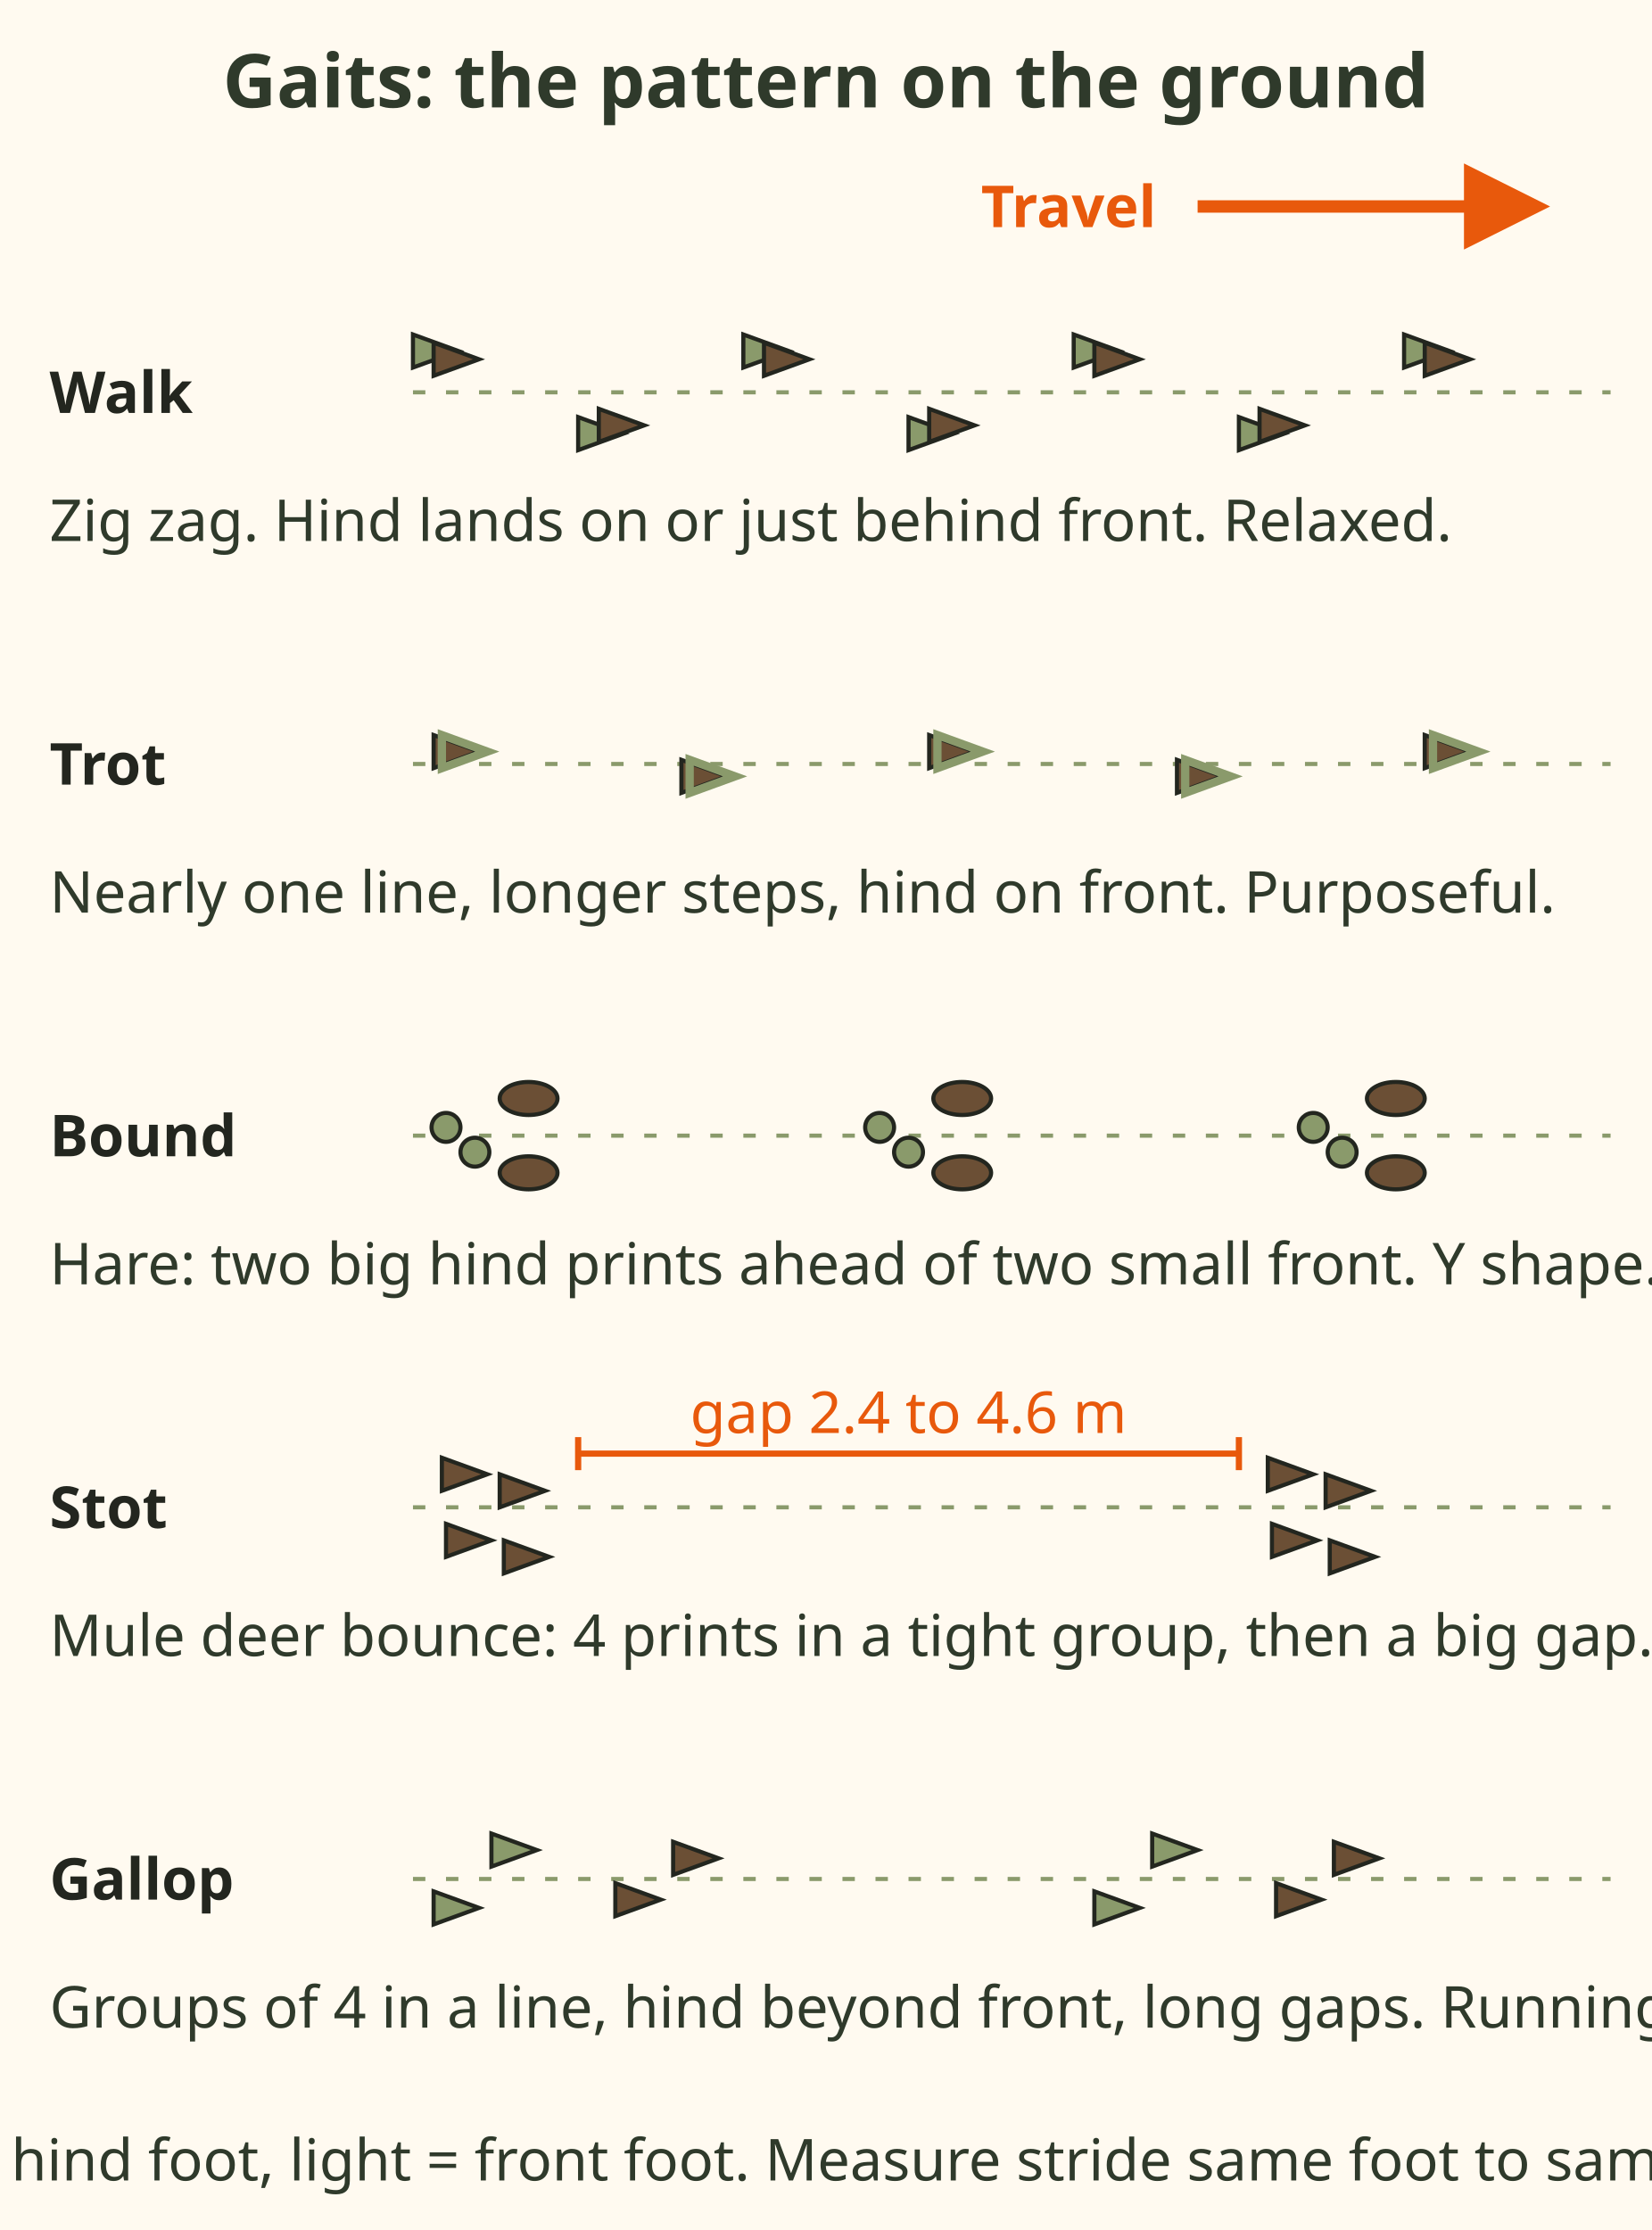
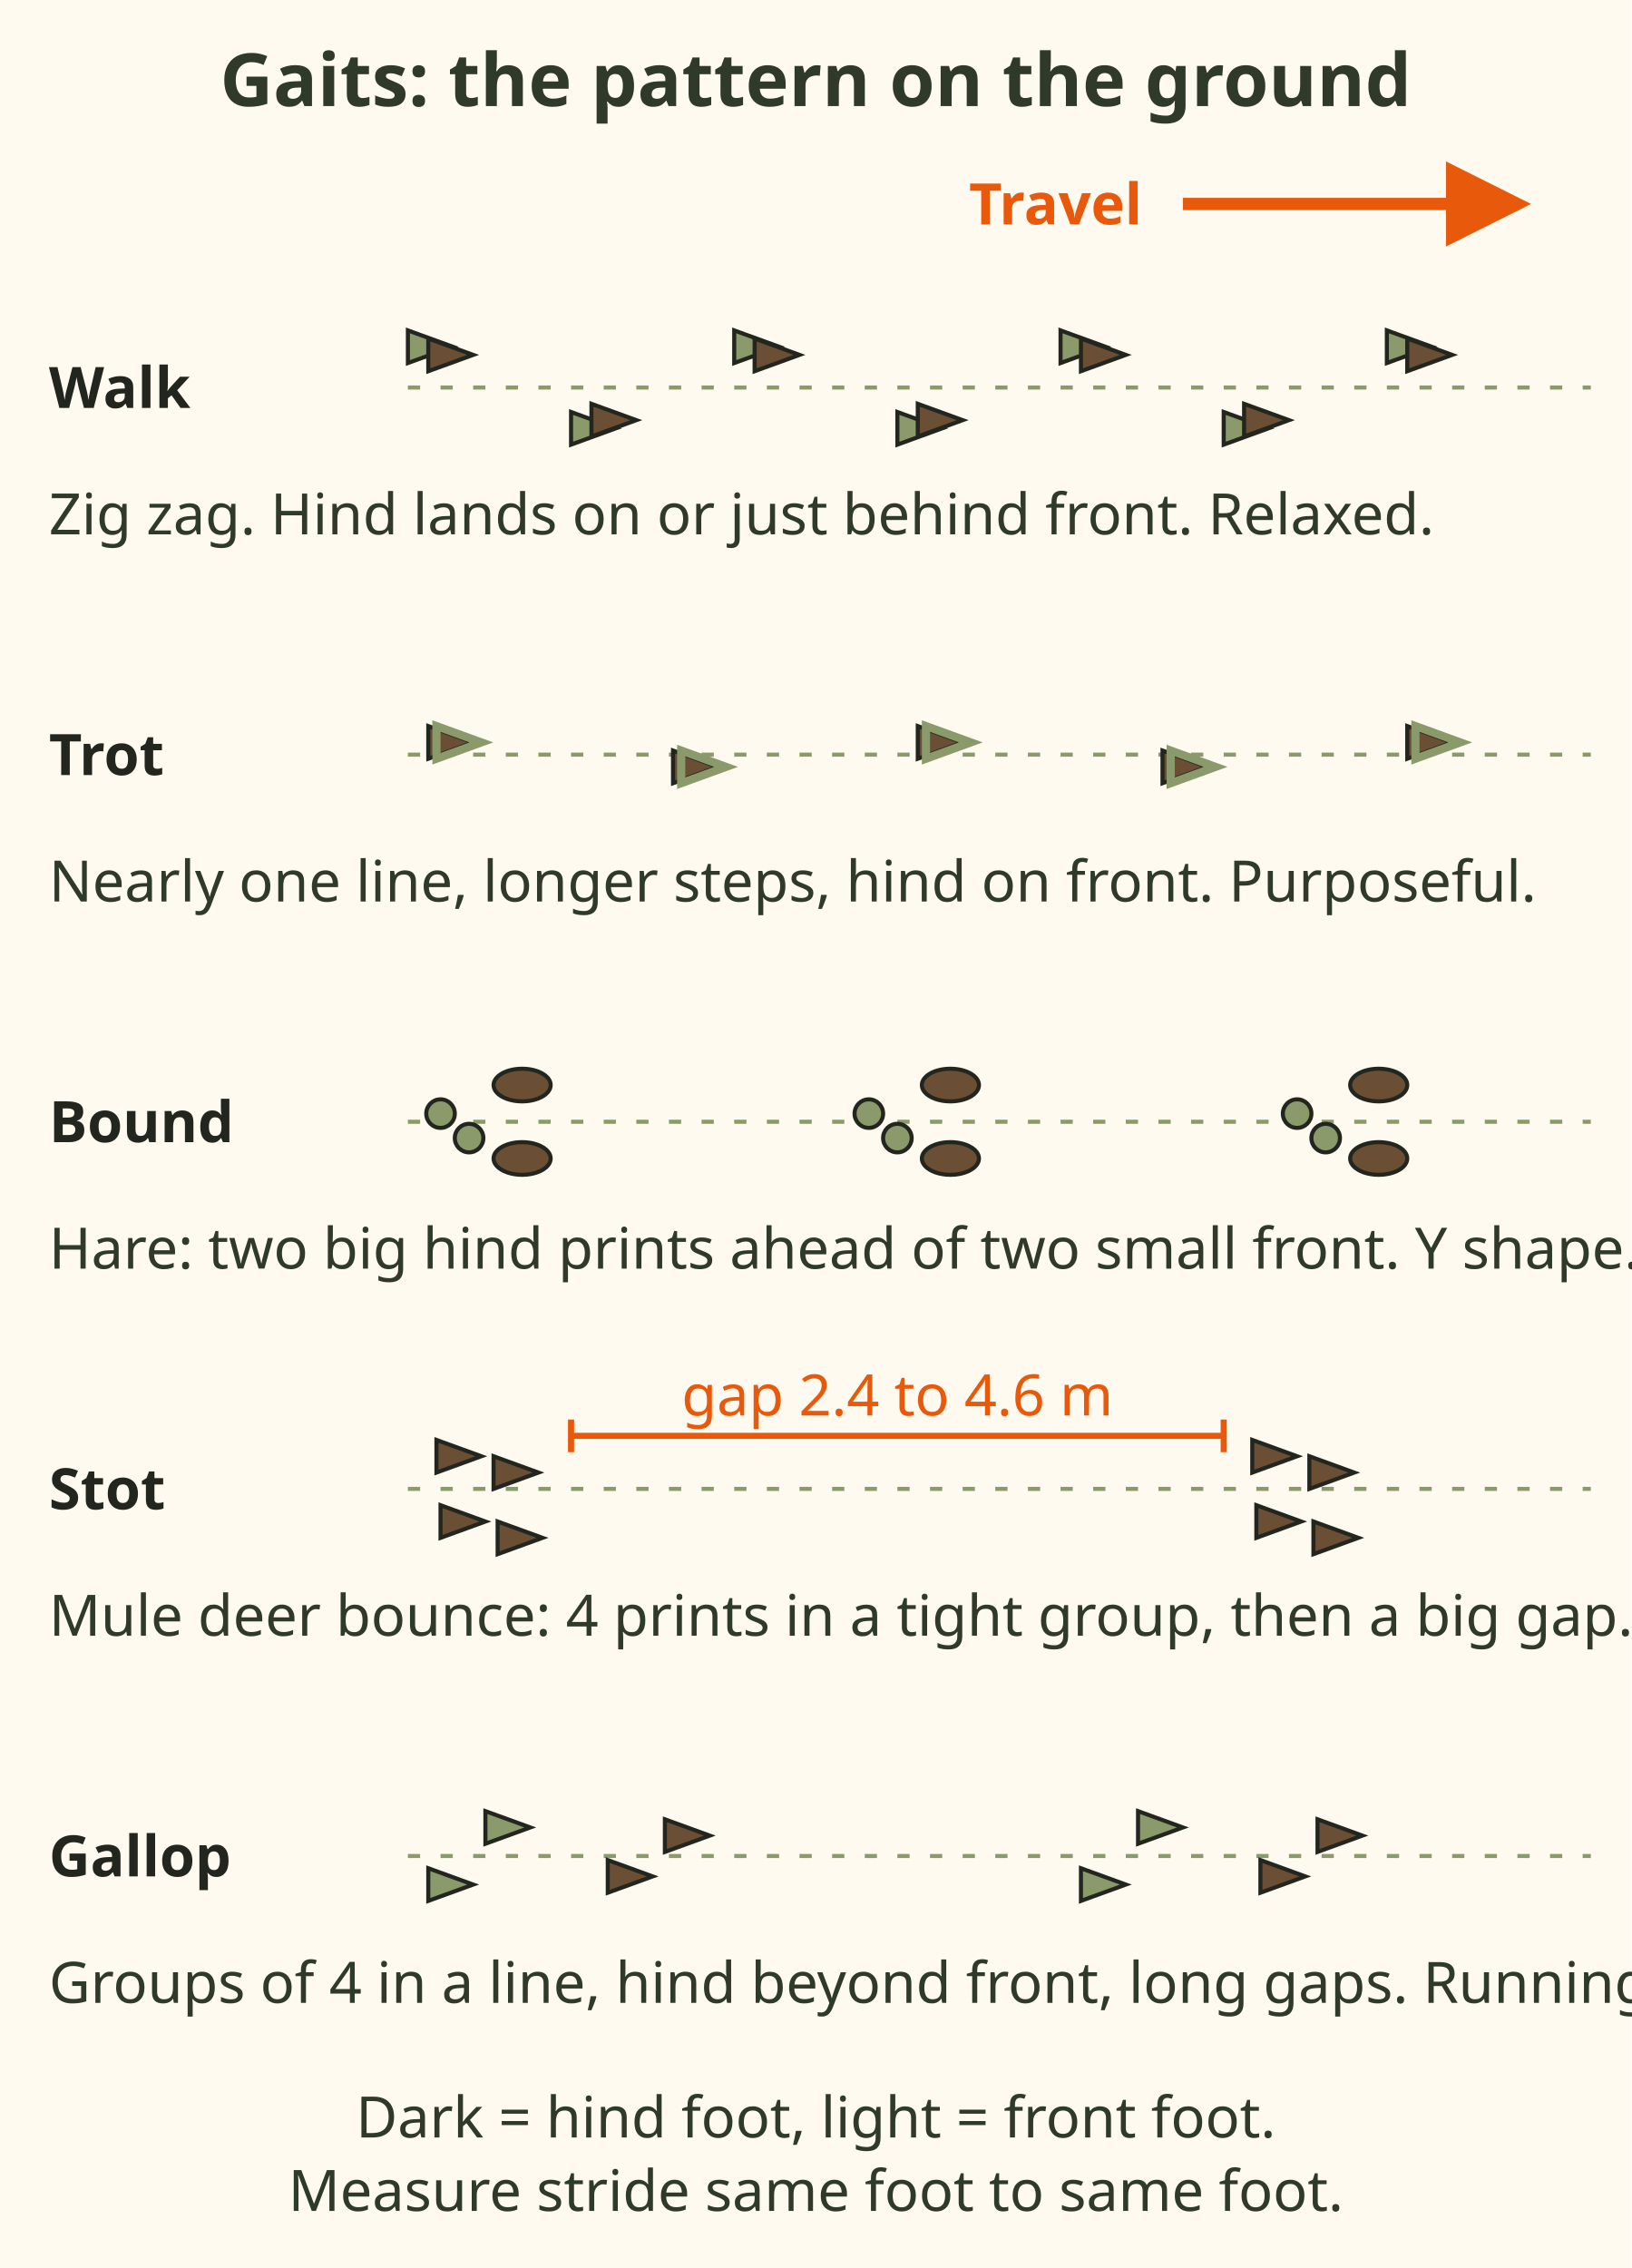
- <svg xmlns="http://www.w3.org/2000/svg" viewBox="0 0 400 540" font-family="sans-serif">
-   <rect x="0" y="0" width="400" height="540" fill="#fffaf0" />
+ <svg xmlns="http://www.w3.org/2000/svg" viewBox="0 0 400 556" font-family="sans-serif">
+   <rect x="0" y="0" width="400" height="556" fill="#fffaf0" />
  <text x="200" y="26" font-size="18" font-weight="bold" fill="#2f3a2b" text-anchor="middle">Gaits: the pattern on the ground</text>
  <g stroke="#e8590c" stroke-width="3" fill="#e8590c">
    <line x1="290" y1="50" x2="360" y2="50" />
    <path d="M372 50 L356 42 L356 58 Z" />
  </g>
  <text x="280" y="55" font-size="14" font-weight="bold" fill="#e8590c" text-anchor="end">Travel</text>
  <g stroke="#8a9a6b" stroke-width="1" stroke-dasharray="3 5" fill="none">
    <line x1="100" y1="95" x2="390" y2="95" />
    <line x1="100" y1="185" x2="390" y2="185" />
    <line x1="100" y1="275" x2="390" y2="275" />
    <line x1="100" y1="365" x2="390" y2="365" />
    <line x1="100" y1="455" x2="390" y2="455" />
  </g>
  <text x="12" y="100" font-size="14" font-weight="bold" fill="#23261f">Walk</text>
  <g fill="#8a9a6b" stroke="#23261f" stroke-width="1">
    <path d="M111 85 L100 81 L100 89 Z" />
    <path d="M151 105 L140 101 L140 109 Z" />
    <path d="M191 85 L180 81 L180 89 Z" />
    <path d="M231 105 L220 101 L220 109 Z" />
    <path d="M271 85 L260 81 L260 89 Z" />
    <path d="M311 105 L300 101 L300 109 Z" />
    <path d="M351 85 L340 81 L340 89 Z" />
  </g>
  <g fill="#6b4f35" stroke="#23261f" stroke-width="1">
    <path d="M116 87 L105 83 L105 91 Z" />
    <path d="M156 103 L145 99 L145 107 Z" />
    <path d="M196 87 L185 83 L185 91 Z" />
    <path d="M236 103 L225 99 L225 107 Z" />
    <path d="M276 87 L265 83 L265 91 Z" />
    <path d="M316 103 L305 99 L305 107 Z" />
    <path d="M356 87 L345 83 L345 91 Z" />
  </g>
  <text x="12" y="131" font-size="14" fill="#2f3a2b">Zig zag. Hind lands on or just behind front. Relaxed.</text>
  <text x="12" y="190" font-size="14" font-weight="bold" fill="#23261f">Trot</text>
  <g fill="#6b4f35" stroke="#23261f" stroke-width="1">
    <path d="M116 182 L105 178 L105 186 Z" />
    <path d="M176 188 L165 184 L165 192 Z" />
    <path d="M236 182 L225 178 L225 186 Z" />
    <path d="M296 188 L285 184 L285 192 Z" />
    <path d="M356 182 L345 178 L345 186 Z" />
  </g>
  <g fill="none" stroke="#8a9a6b" stroke-width="2">
    <path d="M118 182 L107 178 L107 186 Z" />
    <path d="M178 188 L167 184 L167 192 Z" />
    <path d="M238 182 L227 178 L227 186 Z" />
    <path d="M298 188 L287 184 L287 192 Z" />
    <path d="M358 182 L347 178 L347 186 Z" />
  </g>
  <text x="12" y="221" font-size="14" fill="#2f3a2b">Nearly one line, longer steps, hind on front. Purposeful.</text>
  <text x="12" y="280" font-size="14" font-weight="bold" fill="#23261f">Bound</text>
  <g stroke="#23261f" stroke-width="1">
    <ellipse cx="128" cy="266" rx="7" ry="4" fill="#6b4f35" />
    <ellipse cx="128" cy="284" rx="7" ry="4" fill="#6b4f35" />
    <circle cx="108" cy="273" r="3.5" fill="#8a9a6b" />
    <circle cx="115" cy="279" r="3.5" fill="#8a9a6b" />
    <ellipse cx="233" cy="266" rx="7" ry="4" fill="#6b4f35" />
    <ellipse cx="233" cy="284" rx="7" ry="4" fill="#6b4f35" />
    <circle cx="213" cy="273" r="3.5" fill="#8a9a6b" />
    <circle cx="220" cy="279" r="3.5" fill="#8a9a6b" />
    <ellipse cx="338" cy="266" rx="7" ry="4" fill="#6b4f35" />
    <ellipse cx="338" cy="284" rx="7" ry="4" fill="#6b4f35" />
    <circle cx="318" cy="273" r="3.5" fill="#8a9a6b" />
    <circle cx="325" cy="279" r="3.5" fill="#8a9a6b" />
  </g>
  <text x="12" y="311" font-size="14" fill="#2f3a2b">Hare: two big hind prints ahead of two small front. Y shape.</text>
  <text x="12" y="370" font-size="14" font-weight="bold" fill="#23261f">Stot</text>
  <g fill="#6b4f35" stroke="#23261f" stroke-width="1">
    <path d="M118 357 L107 353 L107 361 Z" />
    <path d="M132 361 L121 357 L121 365 Z" />
    <path d="M119 373 L108 369 L108 377 Z" />
    <path d="M133 377 L122 373 L122 381 Z" />
    <path d="M318 357 L307 353 L307 361 Z" />
    <path d="M332 361 L321 357 L321 365 Z" />
    <path d="M319 373 L308 369 L308 377 Z" />
    <path d="M333 377 L322 373 L322 381 Z" />
  </g>
  <g stroke="#e8590c" stroke-width="1.5" fill="none">
    <line x1="140" y1="352" x2="300" y2="352" />
    <line x1="140" y1="348" x2="140" y2="356" />
    <line x1="300" y1="348" x2="300" y2="356" />
  </g>
  <text x="220" y="347" font-size="14" fill="#e8590c" text-anchor="middle">gap 2.4 to 4.6 m</text>
  <text x="12" y="401" font-size="14" fill="#2f3a2b">Mule deer bounce: 4 prints in a tight group, then a big gap.</text>
  <text x="12" y="460" font-size="14" font-weight="bold" fill="#23261f">Gallop</text>
  <g fill="#8a9a6b" stroke="#23261f" stroke-width="1">
    <path d="M116 462 L105 458 L105 466 Z" />
    <path d="M130 448 L119 444 L119 452 Z" />
    <path d="M276 462 L265 458 L265 466 Z" />
    <path d="M290 448 L279 444 L279 452 Z" />
  </g>
  <g fill="#6b4f35" stroke="#23261f" stroke-width="1">
    <path d="M160 460 L149 456 L149 464 Z" />
    <path d="M174 450 L163 446 L163 454 Z" />
    <path d="M320 460 L309 456 L309 464 Z" />
    <path d="M334 450 L323 446 L323 454 Z" />
  </g>
  <text x="12" y="491" font-size="14" fill="#2f3a2b">Groups of 4 in a line, hind beyond front, long gaps. Running.</text>
-   <text x="200" y="528" font-size="14" fill="#2f3a2b" text-anchor="middle">Dark = hind foot, light = front foot. Measure stride same foot to same foot.</text>
+   <text x="200" y="524" font-size="14" fill="#2f3a2b" text-anchor="middle">Dark = hind foot, light = front foot.</text>
+   <text x="200" y="542" font-size="14" fill="#2f3a2b" text-anchor="middle">Measure stride same foot to same foot.</text>
</svg>
